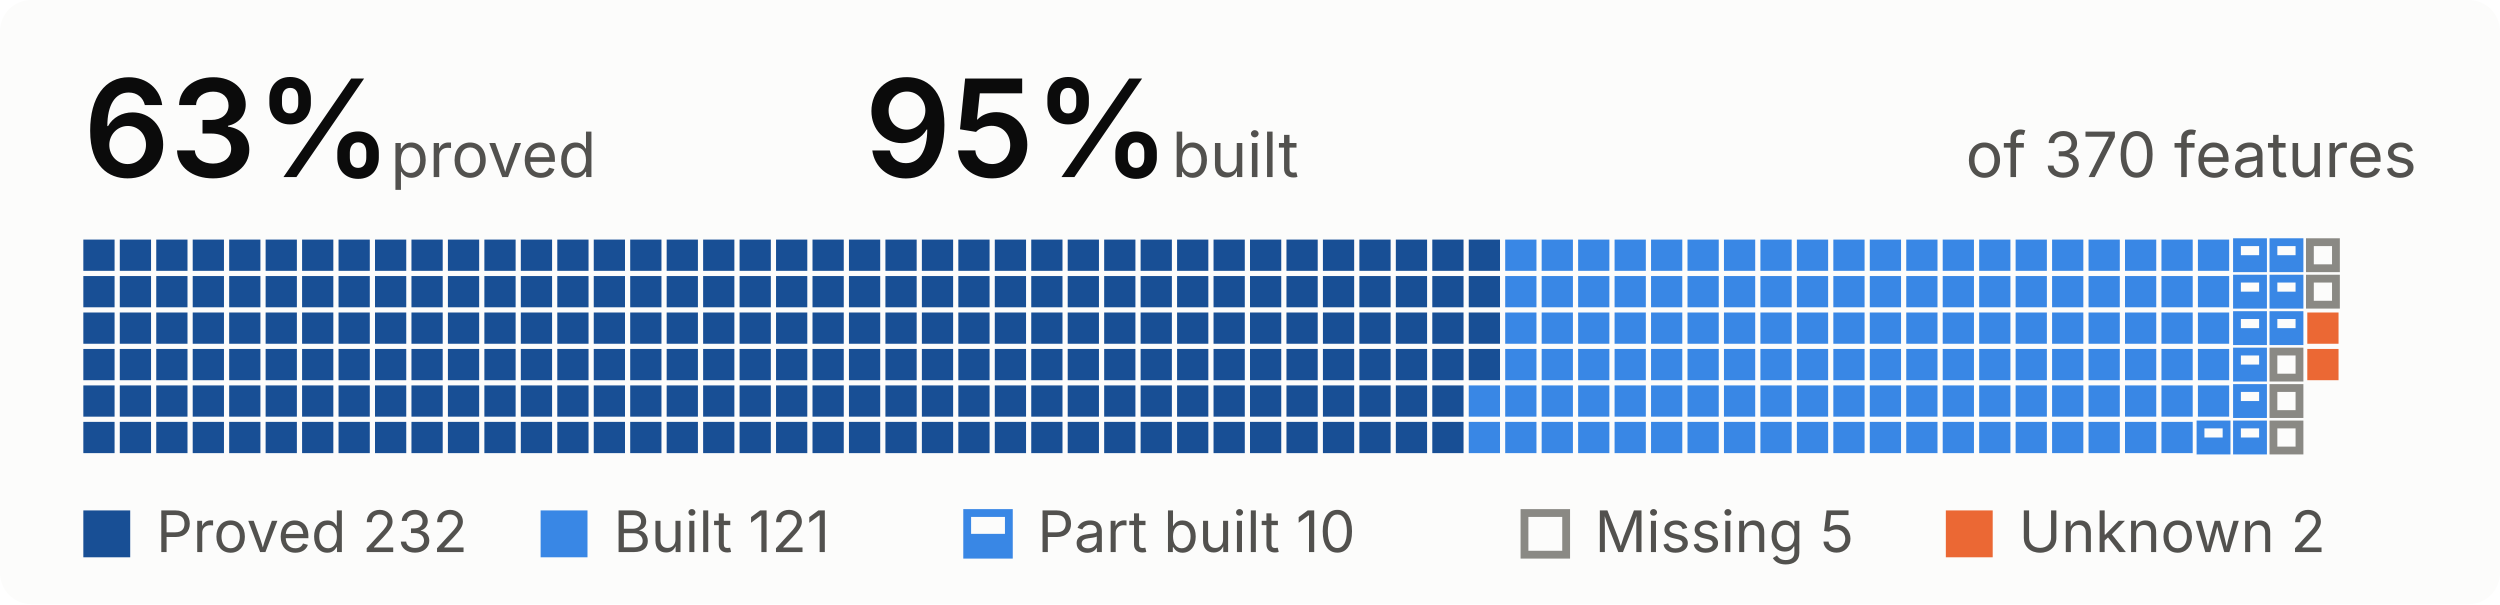
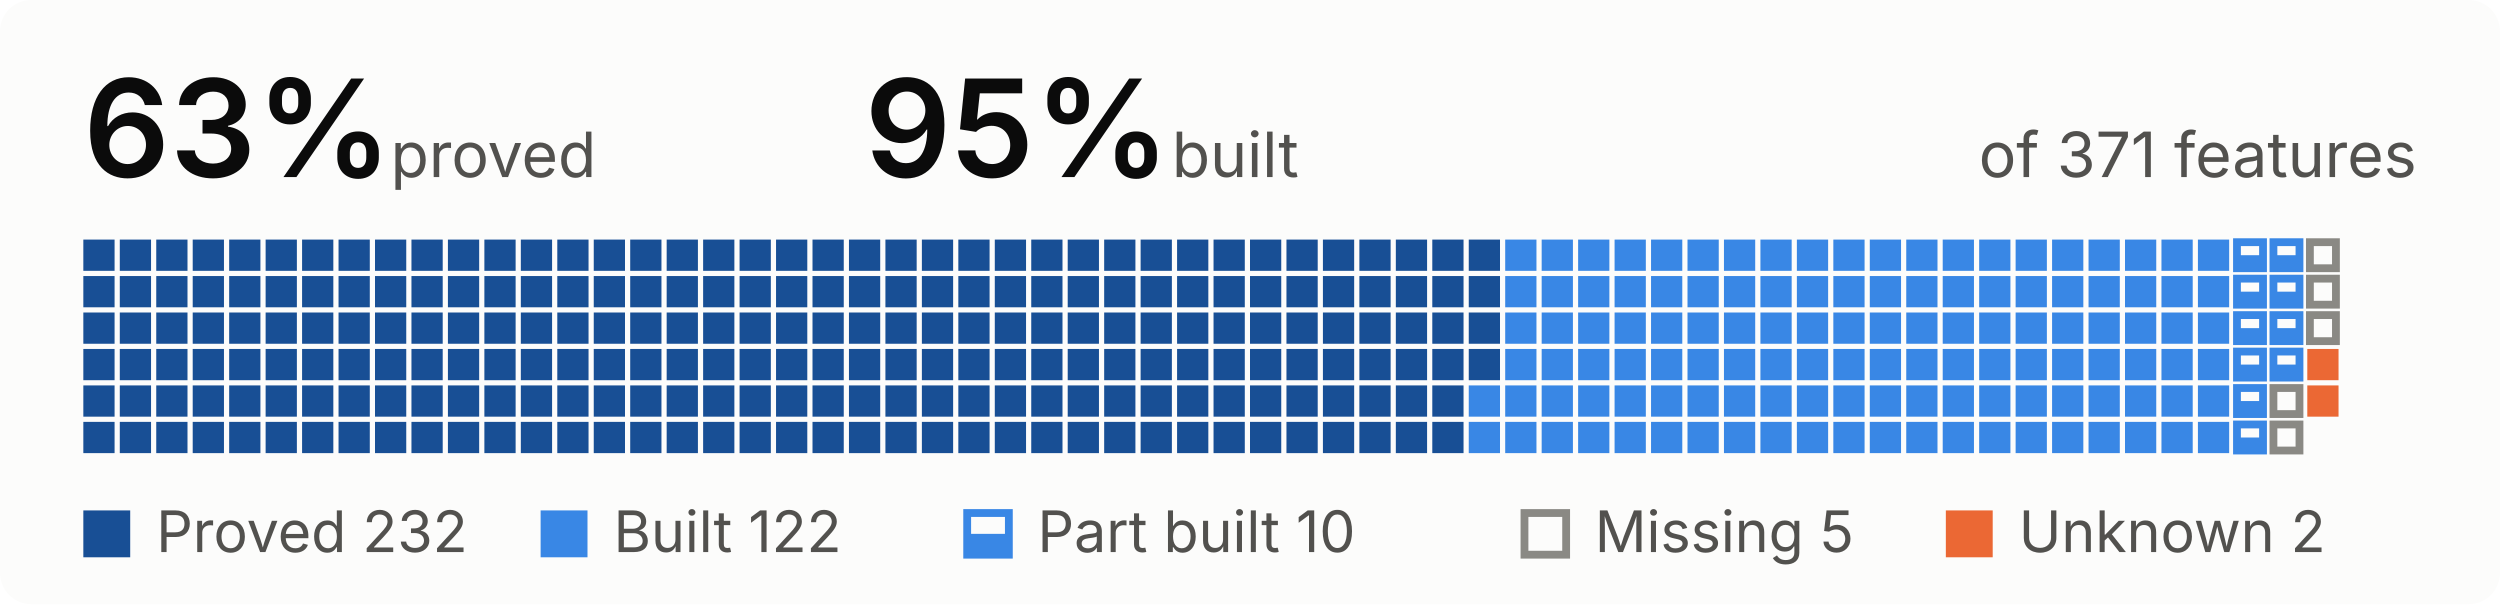
- <svg xmlns="http://www.w3.org/2000/svg" width="480" height="116" viewBox="0 0 480 116" role="img" aria-label="63 percent proved, 95 percent built, of 370 features">
+ <svg xmlns="http://www.w3.org/2000/svg" width="480" height="116" viewBox="0 0 480 116" role="img" aria-label="63 percent proved, 95 percent built, of 371 features">
  <style>
.bg{fill:#fcfcfb}.t{fill:#0b0b0b}.s{fill:#52514e}.rule{fill:#e1e0d9}
.proved{fill:#184f95}.built{fill:#3987e5}.unknown{fill:#eb6834}
.part-o{fill:none;stroke:#3987e5;stroke-width:1.5}.part-f{fill:#3987e5}
.missing{fill:none;stroke:#8a8984;stroke-width:1.5}
.pass{fill:#184f95}.fail{fill:#eb6834}.none{fill:none;stroke:#8a8984;stroke-width:1.5}
@media (prefers-color-scheme:dark){
.bg{fill:#1a1a19}.t{fill:#f0efec}.s{fill:#c3c2b7}.rule{fill:#383835}
.proved{fill:#86b6ef}.built{fill:#3987e5}.unknown{fill:#d95926}
.part-o{stroke:#3987e5}.part-f{fill:#3987e5}
.missing{stroke:#8d8c85}
.pass{fill:#86b6ef}.fail{fill:#d95926}.none{stroke:#8d8c85}
}
text{font-family:system-ui,-apple-system,"Segoe UI",sans-serif;font-size:12px}
.big{font-size:26px;font-weight:600}.b{font-weight:600}.xs{font-size:11px}
</style>
  <rect width="480" height="116" rx="6" class="bg" />
  <text x="16.0" y="34.0" class="t big">63%</text>
  <text x="75.0" y="34.0" class="s">proved</text>
  <text x="166.0" y="34.0" class="t big">95%</text>
  <text x="225.0" y="34.0" class="s">built</text>
-   <text x="464.0" y="34.0" class="s" text-anchor="end">of 370 features</text>
+   <text x="464.0" y="34.0" class="s" text-anchor="end">of 371 features</text>
  <rect x="16.0" y="46.0" width="6" height="6" class="proved" />
  <rect x="16.0" y="53.0" width="6" height="6" class="proved" />
  <rect x="16.0" y="60.0" width="6" height="6" class="proved" />
  <rect x="16.0" y="67.0" width="6" height="6" class="proved" />
  <rect x="16.0" y="74.0" width="6" height="6" class="proved" />
  <rect x="16.0" y="81.0" width="6" height="6" class="proved" />
  <rect x="23.0" y="46.0" width="6" height="6" class="proved" />
  <rect x="23.0" y="53.0" width="6" height="6" class="proved" />
  <rect x="23.0" y="60.0" width="6" height="6" class="proved" />
  <rect x="23.0" y="67.0" width="6" height="6" class="proved" />
  <rect x="23.0" y="74.0" width="6" height="6" class="proved" />
  <rect x="23.0" y="81.0" width="6" height="6" class="proved" />
  <rect x="30.0" y="46.0" width="6" height="6" class="proved" />
  <rect x="30.0" y="53.0" width="6" height="6" class="proved" />
  <rect x="30.0" y="60.0" width="6" height="6" class="proved" />
  <rect x="30.0" y="67.0" width="6" height="6" class="proved" />
  <rect x="30.0" y="74.0" width="6" height="6" class="proved" />
  <rect x="30.0" y="81.0" width="6" height="6" class="proved" />
  <rect x="37.0" y="46.0" width="6" height="6" class="proved" />
  <rect x="37.0" y="53.0" width="6" height="6" class="proved" />
  <rect x="37.0" y="60.0" width="6" height="6" class="proved" />
  <rect x="37.0" y="67.0" width="6" height="6" class="proved" />
  <rect x="37.0" y="74.0" width="6" height="6" class="proved" />
  <rect x="37.0" y="81.0" width="6" height="6" class="proved" />
  <rect x="44.0" y="46.0" width="6" height="6" class="proved" />
  <rect x="44.0" y="53.0" width="6" height="6" class="proved" />
  <rect x="44.0" y="60.0" width="6" height="6" class="proved" />
  <rect x="44.0" y="67.0" width="6" height="6" class="proved" />
  <rect x="44.0" y="74.0" width="6" height="6" class="proved" />
  <rect x="44.0" y="81.0" width="6" height="6" class="proved" />
  <rect x="51.0" y="46.0" width="6" height="6" class="proved" />
  <rect x="51.0" y="53.0" width="6" height="6" class="proved" />
  <rect x="51.0" y="60.0" width="6" height="6" class="proved" />
  <rect x="51.0" y="67.0" width="6" height="6" class="proved" />
  <rect x="51.0" y="74.0" width="6" height="6" class="proved" />
  <rect x="51.0" y="81.0" width="6" height="6" class="proved" />
  <rect x="58.0" y="46.0" width="6" height="6" class="proved" />
  <rect x="58.0" y="53.0" width="6" height="6" class="proved" />
  <rect x="58.0" y="60.0" width="6" height="6" class="proved" />
  <rect x="58.0" y="67.0" width="6" height="6" class="proved" />
  <rect x="58.0" y="74.0" width="6" height="6" class="proved" />
  <rect x="58.0" y="81.0" width="6" height="6" class="proved" />
  <rect x="65.0" y="46.0" width="6" height="6" class="proved" />
  <rect x="65.0" y="53.0" width="6" height="6" class="proved" />
  <rect x="65.0" y="60.0" width="6" height="6" class="proved" />
  <rect x="65.0" y="67.0" width="6" height="6" class="proved" />
  <rect x="65.0" y="74.0" width="6" height="6" class="proved" />
  <rect x="65.0" y="81.0" width="6" height="6" class="proved" />
  <rect x="72.0" y="46.0" width="6" height="6" class="proved" />
  <rect x="72.0" y="53.0" width="6" height="6" class="proved" />
  <rect x="72.0" y="60.0" width="6" height="6" class="proved" />
  <rect x="72.0" y="67.0" width="6" height="6" class="proved" />
  <rect x="72.0" y="74.0" width="6" height="6" class="proved" />
  <rect x="72.0" y="81.0" width="6" height="6" class="proved" />
  <rect x="79.0" y="46.0" width="6" height="6" class="proved" />
  <rect x="79.0" y="53.0" width="6" height="6" class="proved" />
  <rect x="79.0" y="60.0" width="6" height="6" class="proved" />
  <rect x="79.0" y="67.0" width="6" height="6" class="proved" />
  <rect x="79.0" y="74.0" width="6" height="6" class="proved" />
  <rect x="79.0" y="81.0" width="6" height="6" class="proved" />
  <rect x="86.0" y="46.0" width="6" height="6" class="proved" />
  <rect x="86.0" y="53.0" width="6" height="6" class="proved" />
  <rect x="86.0" y="60.0" width="6" height="6" class="proved" />
  <rect x="86.0" y="67.0" width="6" height="6" class="proved" />
  <rect x="86.0" y="74.0" width="6" height="6" class="proved" />
  <rect x="86.0" y="81.0" width="6" height="6" class="proved" />
  <rect x="93.0" y="46.0" width="6" height="6" class="proved" />
  <rect x="93.0" y="53.0" width="6" height="6" class="proved" />
  <rect x="93.0" y="60.0" width="6" height="6" class="proved" />
  <rect x="93.0" y="67.0" width="6" height="6" class="proved" />
  <rect x="93.0" y="74.0" width="6" height="6" class="proved" />
  <rect x="93.0" y="81.0" width="6" height="6" class="proved" />
  <rect x="100.0" y="46.0" width="6" height="6" class="proved" />
  <rect x="100.0" y="53.0" width="6" height="6" class="proved" />
  <rect x="100.0" y="60.0" width="6" height="6" class="proved" />
  <rect x="100.0" y="67.0" width="6" height="6" class="proved" />
  <rect x="100.0" y="74.0" width="6" height="6" class="proved" />
  <rect x="100.0" y="81.0" width="6" height="6" class="proved" />
  <rect x="107.0" y="46.0" width="6" height="6" class="proved" />
  <rect x="107.0" y="53.0" width="6" height="6" class="proved" />
  <rect x="107.0" y="60.0" width="6" height="6" class="proved" />
  <rect x="107.0" y="67.0" width="6" height="6" class="proved" />
  <rect x="107.0" y="74.0" width="6" height="6" class="proved" />
  <rect x="107.0" y="81.0" width="6" height="6" class="proved" />
  <rect x="114.0" y="46.0" width="6" height="6" class="proved" />
  <rect x="114.0" y="53.0" width="6" height="6" class="proved" />
  <rect x="114.0" y="60.0" width="6" height="6" class="proved" />
  <rect x="114.0" y="67.0" width="6" height="6" class="proved" />
  <rect x="114.0" y="74.0" width="6" height="6" class="proved" />
  <rect x="114.0" y="81.0" width="6" height="6" class="proved" />
  <rect x="121.0" y="46.0" width="6" height="6" class="proved" />
  <rect x="121.0" y="53.0" width="6" height="6" class="proved" />
  <rect x="121.0" y="60.0" width="6" height="6" class="proved" />
  <rect x="121.0" y="67.0" width="6" height="6" class="proved" />
  <rect x="121.0" y="74.0" width="6" height="6" class="proved" />
  <rect x="121.0" y="81.0" width="6" height="6" class="proved" />
  <rect x="128.0" y="46.0" width="6" height="6" class="proved" />
  <rect x="128.0" y="53.0" width="6" height="6" class="proved" />
  <rect x="128.0" y="60.0" width="6" height="6" class="proved" />
  <rect x="128.0" y="67.0" width="6" height="6" class="proved" />
  <rect x="128.0" y="74.0" width="6" height="6" class="proved" />
  <rect x="128.0" y="81.0" width="6" height="6" class="proved" />
  <rect x="135.0" y="46.0" width="6" height="6" class="proved" />
  <rect x="135.0" y="53.0" width="6" height="6" class="proved" />
  <rect x="135.0" y="60.0" width="6" height="6" class="proved" />
  <rect x="135.0" y="67.0" width="6" height="6" class="proved" />
  <rect x="135.0" y="74.0" width="6" height="6" class="proved" />
  <rect x="135.0" y="81.0" width="6" height="6" class="proved" />
  <rect x="142.0" y="46.0" width="6" height="6" class="proved" />
  <rect x="142.0" y="53.0" width="6" height="6" class="proved" />
  <rect x="142.0" y="60.0" width="6" height="6" class="proved" />
  <rect x="142.0" y="67.0" width="6" height="6" class="proved" />
  <rect x="142.0" y="74.0" width="6" height="6" class="proved" />
  <rect x="142.0" y="81.0" width="6" height="6" class="proved" />
  <rect x="149.0" y="46.0" width="6" height="6" class="proved" />
  <rect x="149.0" y="53.0" width="6" height="6" class="proved" />
  <rect x="149.0" y="60.0" width="6" height="6" class="proved" />
  <rect x="149.0" y="67.0" width="6" height="6" class="proved" />
  <rect x="149.0" y="74.0" width="6" height="6" class="proved" />
  <rect x="149.0" y="81.0" width="6" height="6" class="proved" />
  <rect x="156.0" y="46.0" width="6" height="6" class="proved" />
  <rect x="156.0" y="53.0" width="6" height="6" class="proved" />
  <rect x="156.0" y="60.0" width="6" height="6" class="proved" />
  <rect x="156.0" y="67.0" width="6" height="6" class="proved" />
  <rect x="156.0" y="74.0" width="6" height="6" class="proved" />
  <rect x="156.0" y="81.0" width="6" height="6" class="proved" />
  <rect x="163.0" y="46.0" width="6" height="6" class="proved" />
  <rect x="163.0" y="53.0" width="6" height="6" class="proved" />
  <rect x="163.0" y="60.0" width="6" height="6" class="proved" />
  <rect x="163.0" y="67.0" width="6" height="6" class="proved" />
  <rect x="163.0" y="74.0" width="6" height="6" class="proved" />
  <rect x="163.0" y="81.0" width="6" height="6" class="proved" />
  <rect x="170.0" y="46.0" width="6" height="6" class="proved" />
  <rect x="170.0" y="53.0" width="6" height="6" class="proved" />
  <rect x="170.0" y="60.0" width="6" height="6" class="proved" />
  <rect x="170.0" y="67.0" width="6" height="6" class="proved" />
  <rect x="170.0" y="74.0" width="6" height="6" class="proved" />
  <rect x="170.0" y="81.0" width="6" height="6" class="proved" />
  <rect x="177.0" y="46.0" width="6" height="6" class="proved" />
  <rect x="177.0" y="53.0" width="6" height="6" class="proved" />
  <rect x="177.0" y="60.0" width="6" height="6" class="proved" />
  <rect x="177.0" y="67.0" width="6" height="6" class="proved" />
  <rect x="177.0" y="74.0" width="6" height="6" class="proved" />
  <rect x="177.0" y="81.0" width="6" height="6" class="proved" />
  <rect x="184.0" y="46.0" width="6" height="6" class="proved" />
  <rect x="184.0" y="53.0" width="6" height="6" class="proved" />
  <rect x="184.0" y="60.0" width="6" height="6" class="proved" />
  <rect x="184.0" y="67.0" width="6" height="6" class="proved" />
  <rect x="184.0" y="74.0" width="6" height="6" class="proved" />
  <rect x="184.0" y="81.0" width="6" height="6" class="proved" />
  <rect x="191.0" y="46.0" width="6" height="6" class="proved" />
  <rect x="191.0" y="53.0" width="6" height="6" class="proved" />
  <rect x="191.0" y="60.0" width="6" height="6" class="proved" />
  <rect x="191.0" y="67.0" width="6" height="6" class="proved" />
  <rect x="191.0" y="74.0" width="6" height="6" class="proved" />
  <rect x="191.0" y="81.0" width="6" height="6" class="proved" />
  <rect x="198.0" y="46.0" width="6" height="6" class="proved" />
  <rect x="198.0" y="53.0" width="6" height="6" class="proved" />
  <rect x="198.0" y="60.0" width="6" height="6" class="proved" />
  <rect x="198.0" y="67.0" width="6" height="6" class="proved" />
  <rect x="198.0" y="74.0" width="6" height="6" class="proved" />
  <rect x="198.0" y="81.0" width="6" height="6" class="proved" />
  <rect x="205.0" y="46.0" width="6" height="6" class="proved" />
  <rect x="205.0" y="53.0" width="6" height="6" class="proved" />
  <rect x="205.0" y="60.0" width="6" height="6" class="proved" />
  <rect x="205.0" y="67.0" width="6" height="6" class="proved" />
  <rect x="205.0" y="74.0" width="6" height="6" class="proved" />
  <rect x="205.0" y="81.0" width="6" height="6" class="proved" />
  <rect x="212.0" y="46.0" width="6" height="6" class="proved" />
  <rect x="212.0" y="53.0" width="6" height="6" class="proved" />
  <rect x="212.0" y="60.0" width="6" height="6" class="proved" />
  <rect x="212.0" y="67.0" width="6" height="6" class="proved" />
  <rect x="212.0" y="74.0" width="6" height="6" class="proved" />
  <rect x="212.0" y="81.0" width="6" height="6" class="proved" />
  <rect x="219.0" y="46.0" width="6" height="6" class="proved" />
  <rect x="219.0" y="53.0" width="6" height="6" class="proved" />
  <rect x="219.0" y="60.0" width="6" height="6" class="proved" />
  <rect x="219.0" y="67.0" width="6" height="6" class="proved" />
  <rect x="219.0" y="74.0" width="6" height="6" class="proved" />
  <rect x="219.0" y="81.0" width="6" height="6" class="proved" />
  <rect x="226.0" y="46.0" width="6" height="6" class="proved" />
  <rect x="226.0" y="53.0" width="6" height="6" class="proved" />
  <rect x="226.0" y="60.0" width="6" height="6" class="proved" />
  <rect x="226.0" y="67.0" width="6" height="6" class="proved" />
  <rect x="226.0" y="74.0" width="6" height="6" class="proved" />
  <rect x="226.0" y="81.0" width="6" height="6" class="proved" />
  <rect x="233.0" y="46.0" width="6" height="6" class="proved" />
  <rect x="233.0" y="53.0" width="6" height="6" class="proved" />
  <rect x="233.0" y="60.0" width="6" height="6" class="proved" />
  <rect x="233.0" y="67.0" width="6" height="6" class="proved" />
  <rect x="233.0" y="74.0" width="6" height="6" class="proved" />
  <rect x="233.0" y="81.0" width="6" height="6" class="proved" />
  <rect x="240.0" y="46.0" width="6" height="6" class="proved" />
  <rect x="240.0" y="53.0" width="6" height="6" class="proved" />
  <rect x="240.0" y="60.0" width="6" height="6" class="proved" />
  <rect x="240.0" y="67.0" width="6" height="6" class="proved" />
  <rect x="240.0" y="74.0" width="6" height="6" class="proved" />
  <rect x="240.0" y="81.0" width="6" height="6" class="proved" />
  <rect x="247.0" y="46.0" width="6" height="6" class="proved" />
  <rect x="247.0" y="53.0" width="6" height="6" class="proved" />
  <rect x="247.0" y="60.0" width="6" height="6" class="proved" />
  <rect x="247.0" y="67.0" width="6" height="6" class="proved" />
  <rect x="247.0" y="74.0" width="6" height="6" class="proved" />
  <rect x="247.0" y="81.0" width="6" height="6" class="proved" />
  <rect x="254.0" y="46.0" width="6" height="6" class="proved" />
  <rect x="254.0" y="53.0" width="6" height="6" class="proved" />
  <rect x="254.0" y="60.0" width="6" height="6" class="proved" />
  <rect x="254.0" y="67.0" width="6" height="6" class="proved" />
  <rect x="254.0" y="74.0" width="6" height="6" class="proved" />
  <rect x="254.0" y="81.0" width="6" height="6" class="proved" />
  <rect x="261.0" y="46.0" width="6" height="6" class="proved" />
  <rect x="261.0" y="53.0" width="6" height="6" class="proved" />
  <rect x="261.0" y="60.0" width="6" height="6" class="proved" />
  <rect x="261.0" y="67.0" width="6" height="6" class="proved" />
  <rect x="261.0" y="74.0" width="6" height="6" class="proved" />
  <rect x="261.0" y="81.0" width="6" height="6" class="proved" />
  <rect x="268.0" y="46.0" width="6" height="6" class="proved" />
  <rect x="268.0" y="53.0" width="6" height="6" class="proved" />
  <rect x="268.0" y="60.0" width="6" height="6" class="proved" />
  <rect x="268.0" y="67.0" width="6" height="6" class="proved" />
  <rect x="268.0" y="74.0" width="6" height="6" class="proved" />
  <rect x="268.0" y="81.0" width="6" height="6" class="proved" />
  <rect x="275.0" y="46.0" width="6" height="6" class="proved" />
  <rect x="275.0" y="53.0" width="6" height="6" class="proved" />
  <rect x="275.0" y="60.0" width="6" height="6" class="proved" />
  <rect x="275.0" y="67.0" width="6" height="6" class="proved" />
  <rect x="275.0" y="74.0" width="6" height="6" class="proved" />
  <rect x="275.0" y="81.0" width="6" height="6" class="proved" />
  <rect x="282.0" y="46.0" width="6" height="6" class="proved" />
  <rect x="282.0" y="53.0" width="6" height="6" class="proved" />
  <rect x="282.0" y="60.0" width="6" height="6" class="proved" />
  <rect x="282.0" y="67.0" width="6" height="6" class="proved" />
  <rect x="282.0" y="74.0" width="6" height="6" class="built" />
  <rect x="282.0" y="81.0" width="6" height="6" class="built" />
  <rect x="289.0" y="46.0" width="6" height="6" class="built" />
  <rect x="289.0" y="53.0" width="6" height="6" class="built" />
  <rect x="289.0" y="60.0" width="6" height="6" class="built" />
  <rect x="289.0" y="67.0" width="6" height="6" class="built" />
  <rect x="289.0" y="74.0" width="6" height="6" class="built" />
  <rect x="289.0" y="81.0" width="6" height="6" class="built" />
  <rect x="296.0" y="46.0" width="6" height="6" class="built" />
  <rect x="296.0" y="53.0" width="6" height="6" class="built" />
  <rect x="296.0" y="60.0" width="6" height="6" class="built" />
  <rect x="296.0" y="67.0" width="6" height="6" class="built" />
  <rect x="296.0" y="74.0" width="6" height="6" class="built" />
  <rect x="296.0" y="81.0" width="6" height="6" class="built" />
  <rect x="303.0" y="46.0" width="6" height="6" class="built" />
  <rect x="303.0" y="53.0" width="6" height="6" class="built" />
  <rect x="303.0" y="60.0" width="6" height="6" class="built" />
  <rect x="303.0" y="67.0" width="6" height="6" class="built" />
  <rect x="303.0" y="74.0" width="6" height="6" class="built" />
  <rect x="303.0" y="81.0" width="6" height="6" class="built" />
  <rect x="310.0" y="46.0" width="6" height="6" class="built" />
  <rect x="310.0" y="53.0" width="6" height="6" class="built" />
  <rect x="310.0" y="60.0" width="6" height="6" class="built" />
  <rect x="310.0" y="67.0" width="6" height="6" class="built" />
  <rect x="310.0" y="74.0" width="6" height="6" class="built" />
  <rect x="310.0" y="81.0" width="6" height="6" class="built" />
  <rect x="317.0" y="46.0" width="6" height="6" class="built" />
  <rect x="317.0" y="53.0" width="6" height="6" class="built" />
  <rect x="317.0" y="60.0" width="6" height="6" class="built" />
  <rect x="317.0" y="67.0" width="6" height="6" class="built" />
  <rect x="317.0" y="74.0" width="6" height="6" class="built" />
  <rect x="317.0" y="81.0" width="6" height="6" class="built" />
  <rect x="324.0" y="46.0" width="6" height="6" class="built" />
  <rect x="324.0" y="53.0" width="6" height="6" class="built" />
  <rect x="324.0" y="60.0" width="6" height="6" class="built" />
  <rect x="324.0" y="67.0" width="6" height="6" class="built" />
  <rect x="324.0" y="74.0" width="6" height="6" class="built" />
  <rect x="324.0" y="81.0" width="6" height="6" class="built" />
  <rect x="331.0" y="46.0" width="6" height="6" class="built" />
  <rect x="331.0" y="53.0" width="6" height="6" class="built" />
  <rect x="331.0" y="60.0" width="6" height="6" class="built" />
  <rect x="331.0" y="67.0" width="6" height="6" class="built" />
  <rect x="331.0" y="74.0" width="6" height="6" class="built" />
  <rect x="331.0" y="81.0" width="6" height="6" class="built" />
  <rect x="338.0" y="46.0" width="6" height="6" class="built" />
  <rect x="338.0" y="53.0" width="6" height="6" class="built" />
  <rect x="338.0" y="60.0" width="6" height="6" class="built" />
  <rect x="338.0" y="67.0" width="6" height="6" class="built" />
  <rect x="338.0" y="74.0" width="6" height="6" class="built" />
  <rect x="338.0" y="81.0" width="6" height="6" class="built" />
  <rect x="345.0" y="46.0" width="6" height="6" class="built" />
  <rect x="345.0" y="53.0" width="6" height="6" class="built" />
  <rect x="345.0" y="60.0" width="6" height="6" class="built" />
  <rect x="345.0" y="67.0" width="6" height="6" class="built" />
  <rect x="345.0" y="74.0" width="6" height="6" class="built" />
  <rect x="345.0" y="81.0" width="6" height="6" class="built" />
  <rect x="352.0" y="46.0" width="6" height="6" class="built" />
  <rect x="352.0" y="53.0" width="6" height="6" class="built" />
  <rect x="352.0" y="60.0" width="6" height="6" class="built" />
  <rect x="352.0" y="67.0" width="6" height="6" class="built" />
  <rect x="352.0" y="74.0" width="6" height="6" class="built" />
  <rect x="352.0" y="81.0" width="6" height="6" class="built" />
  <rect x="359.0" y="46.0" width="6" height="6" class="built" />
  <rect x="359.0" y="53.0" width="6" height="6" class="built" />
  <rect x="359.0" y="60.0" width="6" height="6" class="built" />
  <rect x="359.0" y="67.0" width="6" height="6" class="built" />
  <rect x="359.0" y="74.0" width="6" height="6" class="built" />
  <rect x="359.0" y="81.0" width="6" height="6" class="built" />
  <rect x="366.0" y="46.0" width="6" height="6" class="built" />
  <rect x="366.0" y="53.0" width="6" height="6" class="built" />
  <rect x="366.0" y="60.0" width="6" height="6" class="built" />
  <rect x="366.0" y="67.0" width="6" height="6" class="built" />
  <rect x="366.0" y="74.0" width="6" height="6" class="built" />
  <rect x="366.0" y="81.0" width="6" height="6" class="built" />
  <rect x="373.0" y="46.0" width="6" height="6" class="built" />
  <rect x="373.0" y="53.0" width="6" height="6" class="built" />
  <rect x="373.0" y="60.0" width="6" height="6" class="built" />
  <rect x="373.0" y="67.0" width="6" height="6" class="built" />
  <rect x="373.0" y="74.0" width="6" height="6" class="built" />
  <rect x="373.0" y="81.0" width="6" height="6" class="built" />
  <rect x="380.0" y="46.0" width="6" height="6" class="built" />
  <rect x="380.0" y="53.0" width="6" height="6" class="built" />
  <rect x="380.0" y="60.0" width="6" height="6" class="built" />
  <rect x="380.0" y="67.0" width="6" height="6" class="built" />
  <rect x="380.0" y="74.0" width="6" height="6" class="built" />
  <rect x="380.0" y="81.0" width="6" height="6" class="built" />
  <rect x="387.0" y="46.0" width="6" height="6" class="built" />
  <rect x="387.0" y="53.0" width="6" height="6" class="built" />
  <rect x="387.0" y="60.0" width="6" height="6" class="built" />
  <rect x="387.0" y="67.0" width="6" height="6" class="built" />
  <rect x="387.0" y="74.0" width="6" height="6" class="built" />
  <rect x="387.0" y="81.0" width="6" height="6" class="built" />
  <rect x="394.0" y="46.0" width="6" height="6" class="built" />
  <rect x="394.0" y="53.0" width="6" height="6" class="built" />
  <rect x="394.0" y="60.0" width="6" height="6" class="built" />
  <rect x="394.0" y="67.0" width="6" height="6" class="built" />
  <rect x="394.0" y="74.0" width="6" height="6" class="built" />
  <rect x="394.0" y="81.0" width="6" height="6" class="built" />
  <rect x="401.0" y="46.0" width="6" height="6" class="built" />
  <rect x="401.0" y="53.0" width="6" height="6" class="built" />
  <rect x="401.0" y="60.0" width="6" height="6" class="built" />
  <rect x="401.0" y="67.0" width="6" height="6" class="built" />
  <rect x="401.0" y="74.0" width="6" height="6" class="built" />
  <rect x="401.0" y="81.0" width="6" height="6" class="built" />
  <rect x="408.0" y="46.0" width="6" height="6" class="built" />
  <rect x="408.0" y="53.0" width="6" height="6" class="built" />
  <rect x="408.0" y="60.0" width="6" height="6" class="built" />
  <rect x="408.0" y="67.0" width="6" height="6" class="built" />
  <rect x="408.0" y="74.0" width="6" height="6" class="built" />
  <rect x="408.0" y="81.0" width="6" height="6" class="built" />
  <rect x="415.0" y="46.0" width="6" height="6" class="built" />
  <rect x="415.0" y="53.0" width="6" height="6" class="built" />
  <rect x="415.0" y="60.0" width="6" height="6" class="built" />
  <rect x="415.0" y="67.0" width="6" height="6" class="built" />
  <rect x="415.0" y="74.0" width="6" height="6" class="built" />
  <rect x="415.0" y="81.0" width="6" height="6" class="built" />
  <rect x="422.0" y="46.0" width="6" height="6" class="built" />
  <rect x="422.0" y="53.0" width="6" height="6" class="built" />
  <rect x="422.0" y="60.0" width="6" height="6" class="built" />
  <rect x="422.0" y="67.0" width="6" height="6" class="built" />
  <rect x="422.0" y="74.0" width="6" height="6" class="built" />
-   <rect x="422.5" y="81.5" width="5" height="5" fill="none" class="part-o" />
-   <rect x="422.0" y="84.0" width="6" height="3.0" class="part-f" />
+   <rect x="422.0" y="81.0" width="6" height="6" class="built" />
  <rect x="429.5" y="46.5" width="5" height="5" fill="none" class="part-o" />
  <rect x="429.0" y="49.0" width="6" height="3.0" class="part-f" />
  <rect x="429.5" y="53.5" width="5" height="5" fill="none" class="part-o" />
  <rect x="429.0" y="56.0" width="6" height="3.0" class="part-f" />
  <rect x="429.5" y="60.5" width="5" height="5" fill="none" class="part-o" />
  <rect x="429.0" y="63.0" width="6" height="3.0" class="part-f" />
  <rect x="429.5" y="67.5" width="5" height="5" fill="none" class="part-o" />
  <rect x="429.0" y="70.0" width="6" height="3.0" class="part-f" />
  <rect x="429.5" y="74.5" width="5" height="5" fill="none" class="part-o" />
  <rect x="429.0" y="77.0" width="6" height="3.0" class="part-f" />
  <rect x="429.5" y="81.5" width="5" height="5" fill="none" class="part-o" />
  <rect x="429.0" y="84.0" width="6" height="3.0" class="part-f" />
  <rect x="436.5" y="46.5" width="5" height="5" fill="none" class="part-o" />
  <rect x="436.0" y="49.0" width="6" height="3.0" class="part-f" />
  <rect x="436.5" y="53.5" width="5" height="5" fill="none" class="part-o" />
  <rect x="436.0" y="56.0" width="6" height="3.0" class="part-f" />
  <rect x="436.5" y="60.5" width="5" height="5" fill="none" class="part-o" />
  <rect x="436.0" y="63.0" width="6" height="3.0" class="part-f" />
-   <rect x="436.5" y="67.5" width="5" height="5" fill="none" class="missing" />
+   <rect x="436.5" y="67.5" width="5" height="5" fill="none" class="part-o" />
+   <rect x="436.0" y="70.0" width="6" height="3.0" class="part-f" />
  <rect x="436.5" y="74.5" width="5" height="5" fill="none" class="missing" />
  <rect x="436.5" y="81.5" width="5" height="5" fill="none" class="missing" />
  <rect x="443.5" y="46.5" width="5" height="5" fill="none" class="missing" />
  <rect x="443.5" y="53.5" width="5" height="5" fill="none" class="missing" />
-   <rect x="443.0" y="60.0" width="6" height="6" class="unknown" />
+   <rect x="443.5" y="60.5" width="5" height="5" fill="none" class="missing" />
  <rect x="443.0" y="67.0" width="6" height="6" class="unknown" />
+   <rect x="443.0" y="74.0" width="6" height="6" class="unknown" />
  <rect x="16.0" y="98.0" width="9" height="9" class="proved" />
  <text x="30.0" y="106.0" class="s xs">Proved 232</text>
  <rect x="103.8" y="98.0" width="9" height="9" class="built" />
-   <text x="117.8" y="106.0" class="s xs">Built 121</text>
+   <text x="117.8" y="106.0" class="s xs">Built 122</text>
  <rect x="185.7" y="98.5" width="8" height="8" fill="none" class="part-o" />
  <rect x="185.2" y="102.5" width="9" height="4.5" class="part-f" />
  <text x="199.2" y="106.0" class="s xs">Part built 10</text>
  <rect x="292.7" y="98.5" width="8" height="8" fill="none" class="missing" />
  <text x="306.2" y="106.0" class="s xs">Missing 5</text>
  <rect x="373.6" y="98.0" width="9" height="9" class="unknown" />
  <text x="387.6" y="106.0" class="s xs">Unknown 2</text>
</svg>
